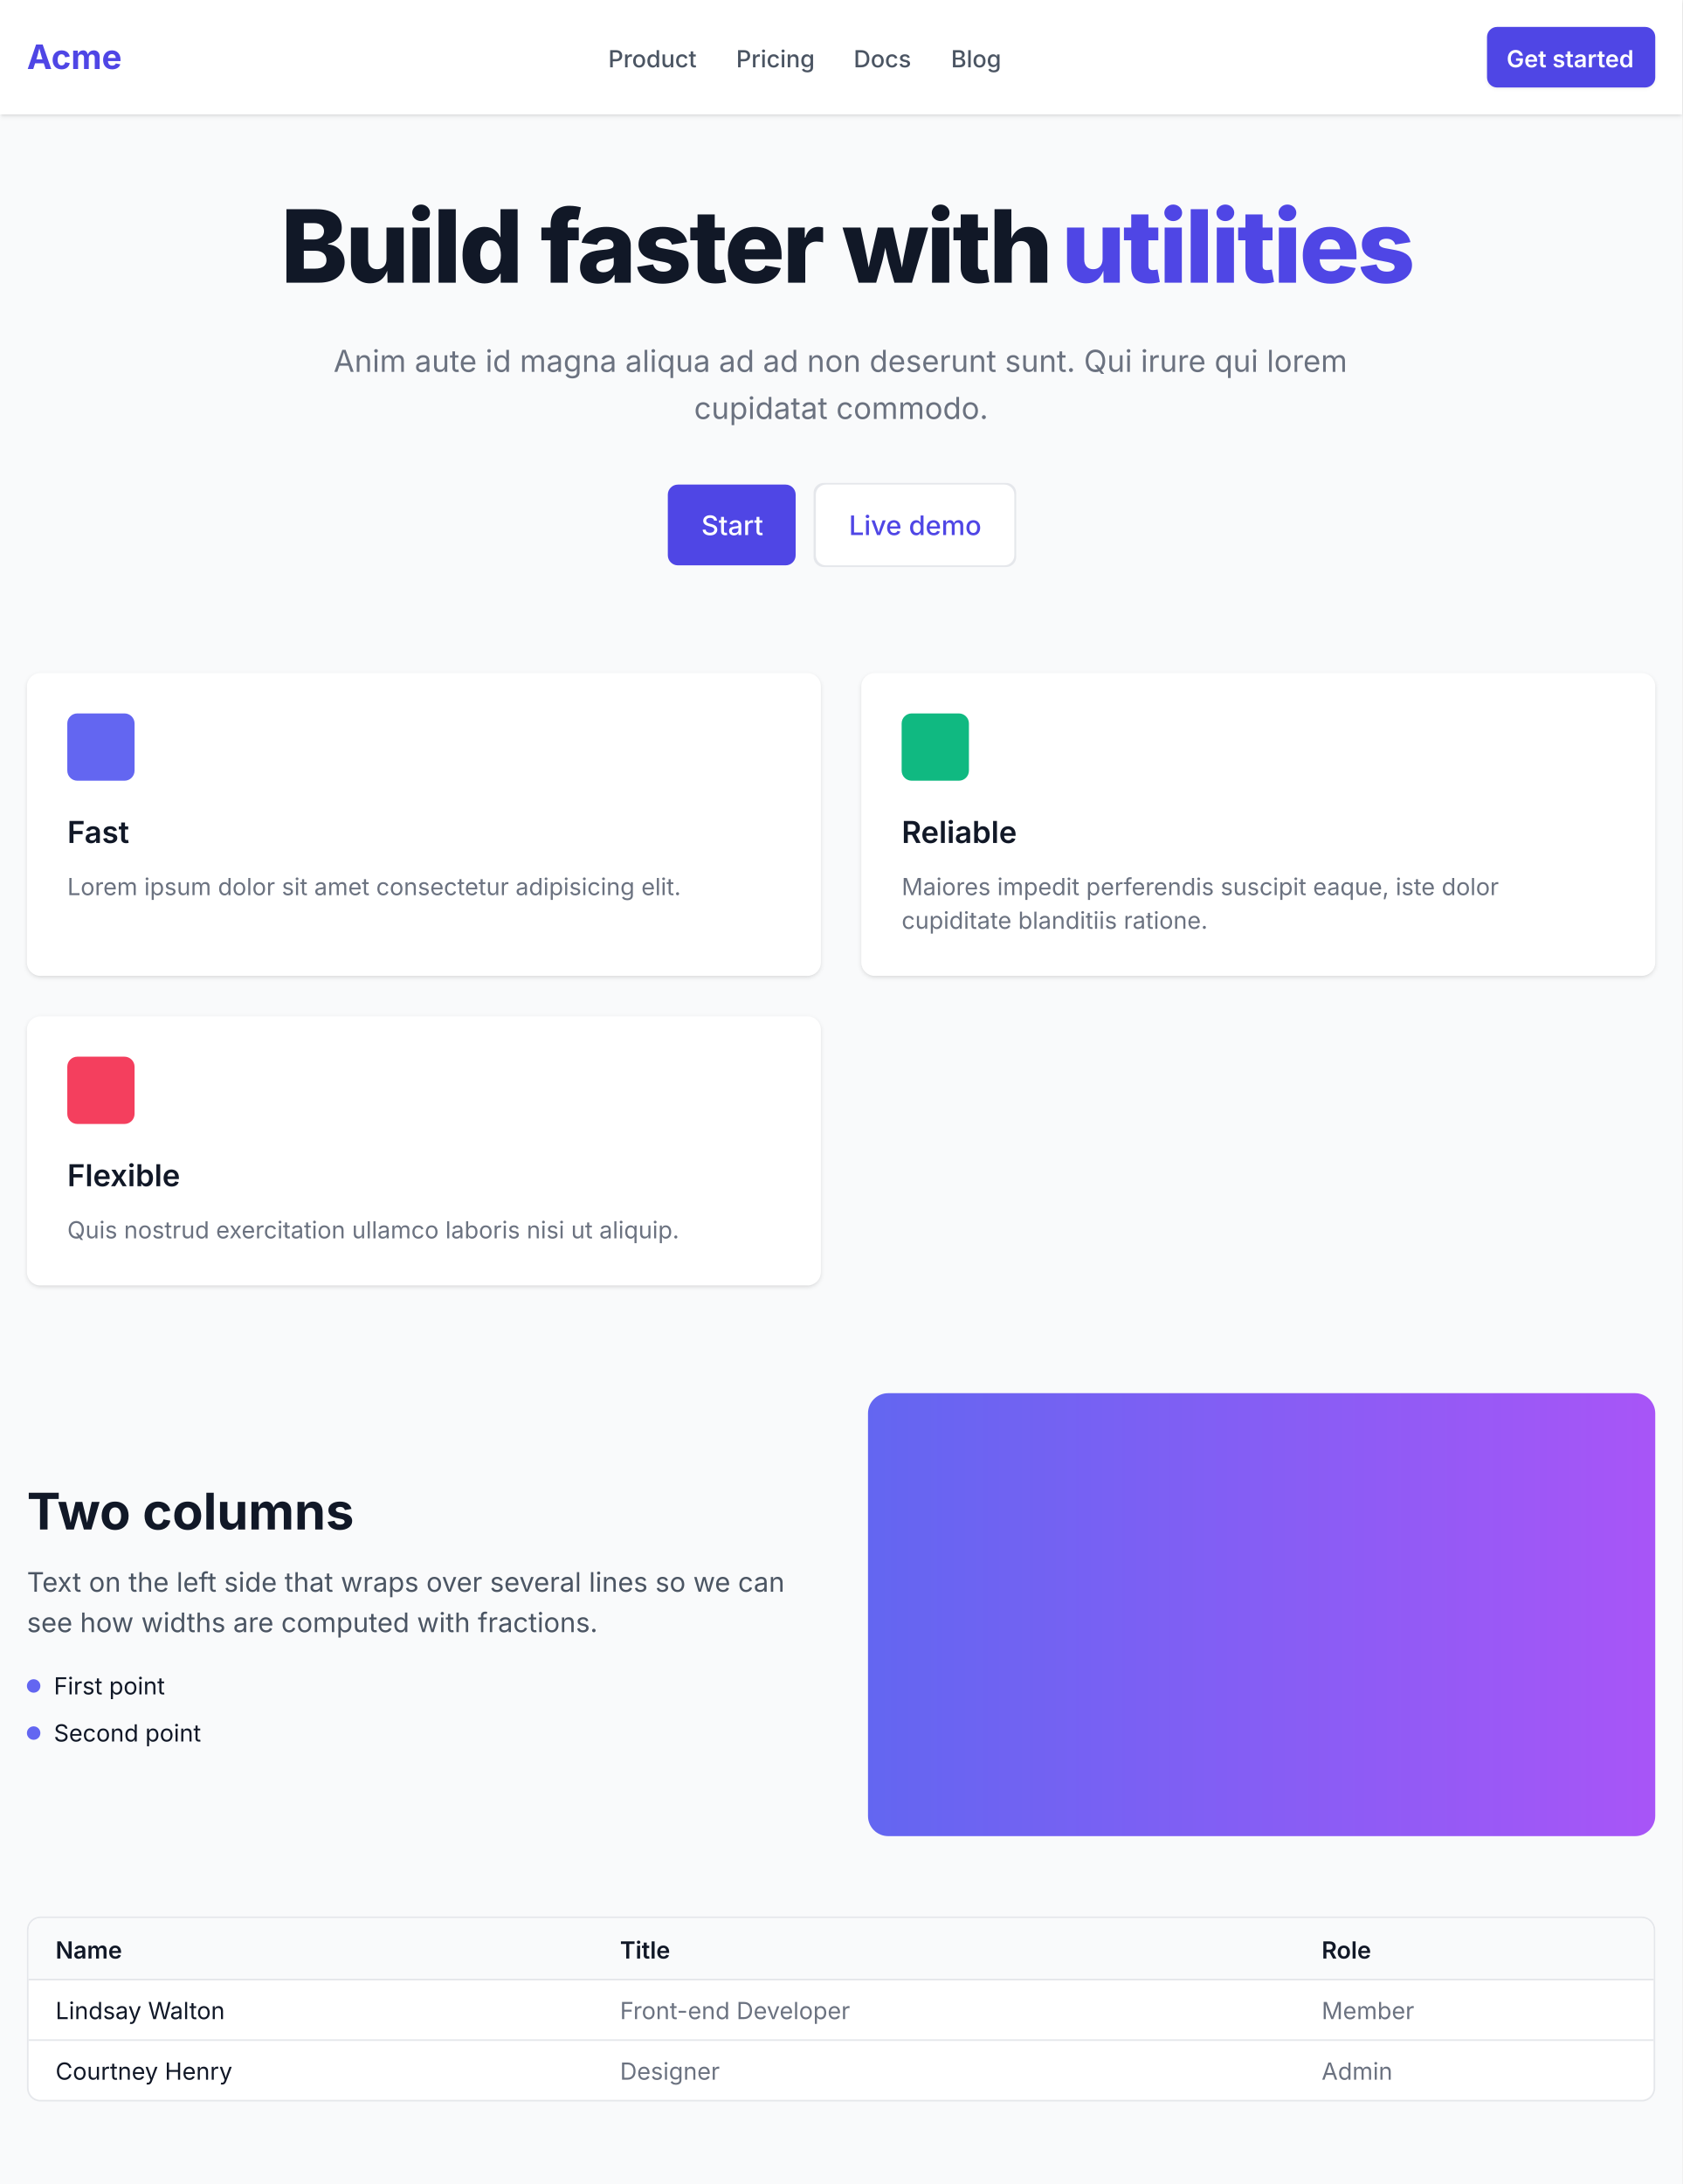
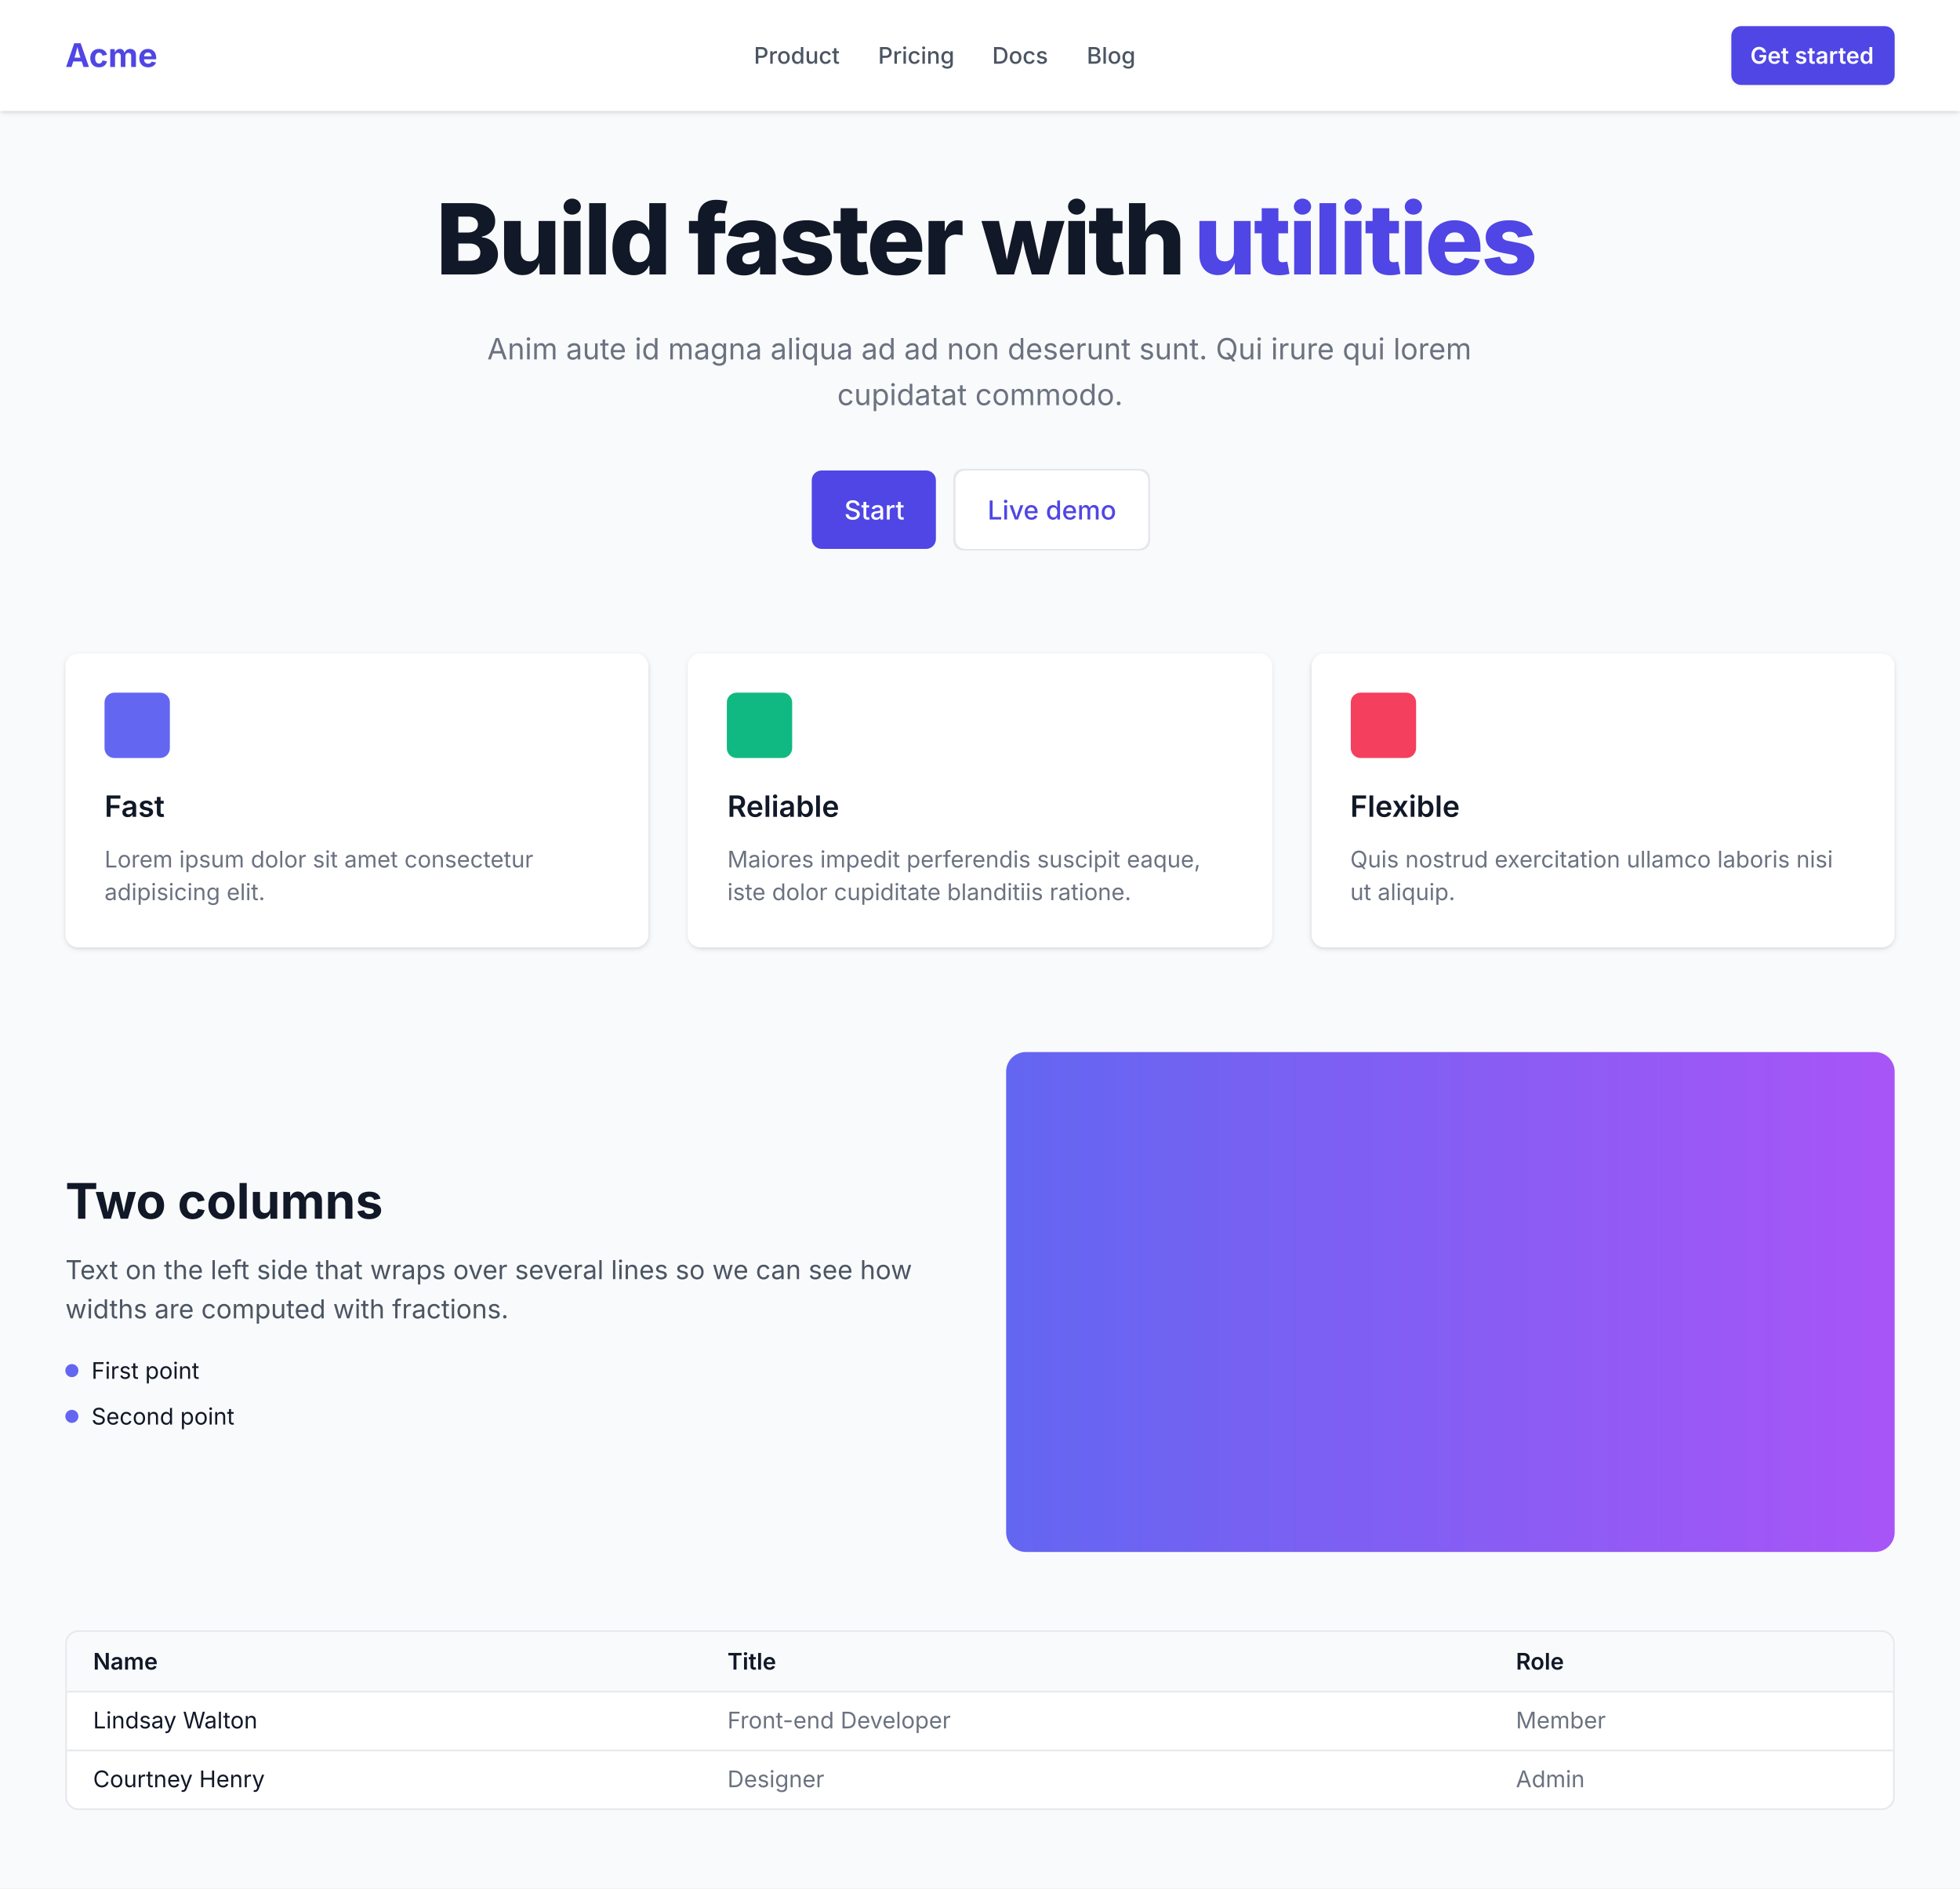
- <svg xmlns="http://www.w3.org/2000/svg" width="1000" height="1298" viewBox="0 0 1000 1298">
+ <svg xmlns="http://www.w3.org/2000/svg" width="1200" height="1156" viewBox="0 0 1200 1156">
  <rect width="100%" height="100%" fill="#f9fafb" />
  <defs>
    <filter id="s1" x="-50%" y="-50%" width="200%" height="200%">
      <feGaussianBlur stdDeviation="0" />
    </filter>
  </defs>
-   <rect x="0" y="0" width="1000" height="68" rx="0" fill="#000000" fill-opacity="0" filter="url(#s1)" />
+   <rect x="0" y="0" width="1200" height="68" rx="0" fill="#000000" fill-opacity="0" filter="url(#s1)" />
  <defs>
    <filter id="s2" x="-50%" y="-50%" width="200%" height="200%">
      <feGaussianBlur stdDeviation="0" />
    </filter>
  </defs>
-   <rect x="0" y="0" width="1000" height="68" rx="0" fill="#000000" fill-opacity="0" filter="url(#s2)" />
+   <rect x="0" y="0" width="1200" height="68" rx="0" fill="#000000" fill-opacity="0" filter="url(#s2)" />
  <defs>
    <filter id="s3" x="-50%" y="-50%" width="200%" height="200%">
      <feGaussianBlur stdDeviation="1.5" />
    </filter>
  </defs>
-   <rect x="0" y="1" width="1000" height="68" rx="0" fill="#000000" fill-opacity="0.102" filter="url(#s3)" />
+   <rect x="0" y="1" width="1200" height="68" rx="0" fill="#000000" fill-opacity="0.102" filter="url(#s3)" />
  <defs>
    <filter id="s4" x="-50%" y="-50%" width="200%" height="200%">
      <feGaussianBlur stdDeviation="1" />
    </filter>
  </defs>
-   <rect x="1" y="2" width="998" height="66" rx="0" fill="#000000" fill-opacity="0.102" filter="url(#s4)" />
-   <rect x="0" y="0" width="1000" height="68" rx="0" fill="#ffffff" fill-opacity="1" />
-   <text x="16" y="41" letter-spacing="0" font-family="Inter, sans-serif" font-size="20" font-weight="700" font-style="normal" fill="#4f46e5" fill-opacity="1" xml:space="preserve">Acme</text>
-   <text x="361.593" y="40" letter-spacing="0" font-family="Inter, sans-serif" font-size="14" font-weight="500" font-style="normal" fill="#4b5563" fill-opacity="1" xml:space="preserve">Product</text>
-   <text x="437.628" y="40" letter-spacing="0" font-family="Inter, sans-serif" font-size="14" font-weight="500" font-style="normal" fill="#4b5563" fill-opacity="1" xml:space="preserve">Pricing</text>
-   <text x="507.477" y="40" letter-spacing="0" font-family="Inter, sans-serif" font-size="14" font-weight="500" font-style="normal" fill="#4b5563" fill-opacity="1" xml:space="preserve">Docs</text>
-   <text x="565.363" y="40" letter-spacing="0" font-family="Inter, sans-serif" font-size="14" font-weight="500" font-style="normal" fill="#4b5563" fill-opacity="1" xml:space="preserve">Blog</text>
+   <rect x="1" y="2" width="1198" height="66" rx="0" fill="#000000" fill-opacity="0.102" filter="url(#s4)" />
+   <rect x="0" y="0" width="1200" height="68" rx="0" fill="#ffffff" fill-opacity="1" />
+   <text x="40" y="41" letter-spacing="0" font-family="Inter, sans-serif" font-size="20" font-weight="700" font-style="normal" fill="#4f46e5" fill-opacity="1" xml:space="preserve">Acme</text>
+   <text x="461.593" y="39" letter-spacing="0" font-family="Inter, sans-serif" font-size="14" font-weight="500" font-style="normal" fill="#4b5563" fill-opacity="1" xml:space="preserve">Product</text>
+   <text x="537.628" y="39" letter-spacing="0" font-family="Inter, sans-serif" font-size="14" font-weight="500" font-style="normal" fill="#4b5563" fill-opacity="1" xml:space="preserve">Pricing</text>
+   <text x="607.477" y="39" letter-spacing="0" font-family="Inter, sans-serif" font-size="14" font-weight="500" font-style="normal" fill="#4b5563" fill-opacity="1" xml:space="preserve">Docs</text>
+   <text x="665.363" y="39" letter-spacing="0" font-family="Inter, sans-serif" font-size="14" font-weight="500" font-style="normal" fill="#4b5563" fill-opacity="1" xml:space="preserve">Blog</text>
  <defs>
    <filter id="s5" x="-50%" y="-50%" width="200%" height="200%">
      <feGaussianBlur stdDeviation="0" />
    </filter>
  </defs>
-   <rect x="883.622" y="16" width="100.378" height="36" rx="6" fill="#000000" fill-opacity="0" filter="url(#s5)" />
+   <rect x="1059.622" y="16" width="100.378" height="36" rx="6" fill="#000000" fill-opacity="0" filter="url(#s5)" />
  <defs>
    <filter id="s6" x="-50%" y="-50%" width="200%" height="200%">
      <feGaussianBlur stdDeviation="0" />
    </filter>
  </defs>
-   <rect x="883.622" y="16" width="100.378" height="36" rx="6" fill="#000000" fill-opacity="0" filter="url(#s6)" />
+   <rect x="1059.622" y="16" width="100.378" height="36" rx="6" fill="#000000" fill-opacity="0" filter="url(#s6)" />
  <defs>
    <filter id="s7" x="-50%" y="-50%" width="200%" height="200%">
      <feGaussianBlur stdDeviation="1" />
    </filter>
  </defs>
-   <rect x="883.622" y="17" width="100.378" height="36" rx="6" fill="#000000" fill-opacity="0.051" filter="url(#s7)" />
-   <rect x="884" y="16" width="100" height="36" rx="6" fill="#4f46e5" fill-opacity="1" />
-   <text x="895.622" y="40" letter-spacing="0" font-family="Inter, sans-serif" font-size="14" font-weight="600" font-style="normal" fill="#ffffff" fill-opacity="1" xml:space="preserve">Get started</text>
-   <text x="166.871" y="168" letter-spacing="-1.5" font-family="Inter, sans-serif" font-size="60" font-weight="800" font-style="normal" fill="#111827" fill-opacity="1" xml:space="preserve">Build faster with</text>
-   <text x="630.945" y="168" letter-spacing="-1.5" font-family="Inter, sans-serif" font-size="60" font-weight="800" font-style="normal" fill="#4f46e5" fill-opacity="1" xml:space="preserve">utilities</text>
-   <text x="198.289" y="221" letter-spacing="0" font-family="Inter, sans-serif" font-size="18" font-weight="400" font-style="normal" fill="#6b7280" fill-opacity="1" xml:space="preserve">Anim aute id magna aliqua ad ad non deserunt sunt. Qui irure qui lorem</text>
-   <text x="412.606" y="249" letter-spacing="0" font-family="Inter, sans-serif" font-size="18" font-weight="400" font-style="normal" fill="#6b7280" fill-opacity="1" xml:space="preserve">cupidatat commodo.</text>
-   <rect x="397" y="288" width="76" height="48" rx="6" fill="#4f46e5" fill-opacity="1" />
-   <text x="416.891" y="318" letter-spacing="0" font-family="Inter, sans-serif" font-size="16" font-weight="500" font-style="normal" fill="#ffffff" fill-opacity="1" xml:space="preserve">Start</text>
+   <rect x="1059.622" y="17" width="100.378" height="36" rx="6" fill="#000000" fill-opacity="0.051" filter="url(#s7)" />
+   <rect x="1060" y="16" width="100" height="36" rx="6" fill="#4f46e5" fill-opacity="1" />
+   <text x="1071.622" y="39" letter-spacing="0" font-family="Inter, sans-serif" font-size="14" font-weight="600" font-style="normal" fill="#ffffff" fill-opacity="1" xml:space="preserve">Get started</text>
+   <text x="266.871" y="168" letter-spacing="-1.5" font-family="Inter, sans-serif" font-size="60" font-weight="800" font-style="normal" fill="#111827" fill-opacity="1" xml:space="preserve">Build faster with</text>
+   <text x="730.945" y="168" letter-spacing="-1.5" font-family="Inter, sans-serif" font-size="60" font-weight="800" font-style="normal" fill="#4f46e5" fill-opacity="1" xml:space="preserve">utilities</text>
+   <text x="298.289" y="220" letter-spacing="0" font-family="Inter, sans-serif" font-size="18" font-weight="400" font-style="normal" fill="#6b7280" fill-opacity="1" xml:space="preserve">Anim aute id magna aliqua ad ad non deserunt sunt. Qui irure qui lorem</text>
+   <text x="512.606" y="248" letter-spacing="0" font-family="Inter, sans-serif" font-size="18" font-weight="400" font-style="normal" fill="#6b7280" fill-opacity="1" xml:space="preserve">cupidatat commodo.</text>
+   <rect x="497" y="288" width="76" height="48" rx="6" fill="#4f46e5" fill-opacity="1" />
+   <text x="516.891" y="318" letter-spacing="0" font-family="Inter, sans-serif" font-size="16" font-weight="500" font-style="normal" fill="#ffffff" fill-opacity="1" xml:space="preserve">Start</text>
  <defs>
    <filter id="s8" x="-50%" y="-50%" width="200%" height="200%">
      <feGaussianBlur stdDeviation="0" />
    </filter>
  </defs>
-   <rect x="484.633" y="288" width="118.477" height="48" rx="6" fill="#ffffff" fill-opacity="1" filter="url(#s8)" />
+   <rect x="584.633" y="288" width="118.477" height="48" rx="6" fill="#ffffff" fill-opacity="1" filter="url(#s8)" />
  <defs>
    <filter id="s9" x="-50%" y="-50%" width="200%" height="200%">
      <feGaussianBlur stdDeviation="0" />
    </filter>
  </defs>
-   <rect x="483.633" y="287" width="120.477" height="50" rx="6" fill="#e5e7eb" fill-opacity="1" filter="url(#s9)" />
+   <rect x="583.633" y="287" width="120.477" height="50" rx="6" fill="#e5e7eb" fill-opacity="1" filter="url(#s9)" />
  <defs>
    <filter id="s10" x="-50%" y="-50%" width="200%" height="200%">
      <feGaussianBlur stdDeviation="0" />
    </filter>
  </defs>
-   <rect x="484.633" y="288" width="118.477" height="48" rx="6" fill="#000000" fill-opacity="0" filter="url(#s10)" />
-   <rect x="485" y="288" width="118" height="48" rx="6" fill="#ffffff" fill-opacity="1" />
-   <text x="504.633" y="318" letter-spacing="0" font-family="Inter, sans-serif" font-size="16" font-weight="500" font-style="normal" fill="#4f46e5" fill-opacity="1" xml:space="preserve">Live demo</text>
+   <rect x="584.633" y="288" width="118.477" height="48" rx="6" fill="#000000" fill-opacity="0" filter="url(#s10)" />
+   <rect x="585" y="288" width="118" height="48" rx="6" fill="#ffffff" fill-opacity="1" />
+   <text x="604.633" y="318" letter-spacing="0" font-family="Inter, sans-serif" font-size="16" font-weight="500" font-style="normal" fill="#4f46e5" fill-opacity="1" xml:space="preserve">Live demo</text>
  <defs>
    <filter id="s11" x="-50%" y="-50%" width="200%" height="200%">
      <feGaussianBlur stdDeviation="0" />
    </filter>
  </defs>
-   <rect x="16" y="400" width="472" height="180" rx="8" fill="#000000" fill-opacity="0" filter="url(#s11)" />
+   <rect x="40" y="400" width="357.333" height="180" rx="8" fill="#000000" fill-opacity="0" filter="url(#s11)" />
  <defs>
    <filter id="s12" x="-50%" y="-50%" width="200%" height="200%">
      <feGaussianBlur stdDeviation="0" />
    </filter>
  </defs>
-   <rect x="16" y="400" width="472" height="180" rx="8" fill="#000000" fill-opacity="0" filter="url(#s12)" />
+   <rect x="40" y="400" width="357.333" height="180" rx="8" fill="#000000" fill-opacity="0" filter="url(#s12)" />
  <defs>
    <filter id="s13" x="-50%" y="-50%" width="200%" height="200%">
      <feGaussianBlur stdDeviation="1.5" />
    </filter>
  </defs>
-   <rect x="16" y="401" width="472" height="180" rx="8" fill="#000000" fill-opacity="0.102" filter="url(#s13)" />
+   <rect x="40" y="401" width="357.333" height="180" rx="8" fill="#000000" fill-opacity="0.102" filter="url(#s13)" />
  <defs>
    <filter id="s14" x="-50%" y="-50%" width="200%" height="200%">
      <feGaussianBlur stdDeviation="1" />
    </filter>
  </defs>
-   <rect x="17" y="402" width="470" height="178" rx="8" fill="#000000" fill-opacity="0.102" filter="url(#s14)" />
-   <rect x="16" y="400" width="472" height="180" rx="8" fill="#ffffff" fill-opacity="1" />
-   <rect x="40" y="424" width="40" height="40" rx="6" fill="#6366f1" fill-opacity="1" />
-   <text x="40" y="501" letter-spacing="0" font-family="Inter, sans-serif" font-size="18" font-weight="600" font-style="normal" fill="#111827" fill-opacity="1" xml:space="preserve">Fast</text>
-   <text x="40" y="532" letter-spacing="0" font-family="Inter, sans-serif" font-size="14" font-weight="400" font-style="normal" fill="#6b7280" fill-opacity="1" xml:space="preserve">Lorem ipsum dolor sit amet consectetur adipisicing elit.</text>
+   <rect x="41" y="402" width="355.333" height="178" rx="8" fill="#000000" fill-opacity="0.102" filter="url(#s14)" />
+   <rect x="40" y="400" width="357" height="180" rx="8" fill="#ffffff" fill-opacity="1" />
+   <rect x="64" y="424" width="40" height="40" rx="6" fill="#6366f1" fill-opacity="1" />
+   <text x="64" y="500" letter-spacing="0" font-family="Inter, sans-serif" font-size="18" font-weight="600" font-style="normal" fill="#111827" fill-opacity="1" xml:space="preserve">Fast</text>
+   <text x="64" y="531" letter-spacing="0" font-family="Inter, sans-serif" font-size="14" font-weight="400" font-style="normal" fill="#6b7280" fill-opacity="1" xml:space="preserve">Lorem ipsum dolor sit amet consectetur</text>
+   <text x="64" y="551" letter-spacing="0" font-family="Inter, sans-serif" font-size="14" font-weight="400" font-style="normal" fill="#6b7280" fill-opacity="1" xml:space="preserve">adipisicing elit.</text>
  <defs>
    <filter id="s15" x="-50%" y="-50%" width="200%" height="200%">
      <feGaussianBlur stdDeviation="0" />
    </filter>
  </defs>
-   <rect x="512" y="400" width="472" height="180" rx="8" fill="#000000" fill-opacity="0" filter="url(#s15)" />
+   <rect x="421.333" y="400" width="357.333" height="180" rx="8" fill="#000000" fill-opacity="0" filter="url(#s15)" />
  <defs>
    <filter id="s16" x="-50%" y="-50%" width="200%" height="200%">
      <feGaussianBlur stdDeviation="0" />
    </filter>
  </defs>
-   <rect x="512" y="400" width="472" height="180" rx="8" fill="#000000" fill-opacity="0" filter="url(#s16)" />
+   <rect x="421.333" y="400" width="357.333" height="180" rx="8" fill="#000000" fill-opacity="0" filter="url(#s16)" />
  <defs>
    <filter id="s17" x="-50%" y="-50%" width="200%" height="200%">
      <feGaussianBlur stdDeviation="1.5" />
    </filter>
  </defs>
-   <rect x="512" y="401" width="472" height="180" rx="8" fill="#000000" fill-opacity="0.102" filter="url(#s17)" />
+   <rect x="421.333" y="401" width="357.333" height="180" rx="8" fill="#000000" fill-opacity="0.102" filter="url(#s17)" />
  <defs>
    <filter id="s18" x="-50%" y="-50%" width="200%" height="200%">
      <feGaussianBlur stdDeviation="1" />
    </filter>
  </defs>
-   <rect x="513" y="402" width="470" height="178" rx="8" fill="#000000" fill-opacity="0.102" filter="url(#s18)" />
-   <rect x="512" y="400" width="472" height="180" rx="8" fill="#ffffff" fill-opacity="1" />
-   <rect x="536" y="424" width="40" height="40" rx="6" fill="#10b981" fill-opacity="1" />
-   <text x="536" y="501" letter-spacing="0" font-family="Inter, sans-serif" font-size="18" font-weight="600" font-style="normal" fill="#111827" fill-opacity="1" xml:space="preserve">Reliable</text>
-   <text x="536" y="532" letter-spacing="0" font-family="Inter, sans-serif" font-size="14" font-weight="400" font-style="normal" fill="#6b7280" fill-opacity="1" xml:space="preserve">Maiores impedit perferendis suscipit eaque, iste dolor</text>
-   <text x="536" y="552" letter-spacing="0" font-family="Inter, sans-serif" font-size="14" font-weight="400" font-style="normal" fill="#6b7280" fill-opacity="1" xml:space="preserve">cupiditate blanditiis ratione.</text>
+   <rect x="422.333" y="402" width="355.333" height="178" rx="8" fill="#000000" fill-opacity="0.102" filter="url(#s18)" />
+   <rect x="421" y="400" width="358" height="180" rx="8" fill="#ffffff" fill-opacity="1" />
+   <rect x="445" y="424" width="40" height="40" rx="6" fill="#10b981" fill-opacity="1" />
+   <text x="445.333" y="500" letter-spacing="0" font-family="Inter, sans-serif" font-size="18" font-weight="600" font-style="normal" fill="#111827" fill-opacity="1" xml:space="preserve">Reliable</text>
+   <text x="445.333" y="531" letter-spacing="0" font-family="Inter, sans-serif" font-size="14" font-weight="400" font-style="normal" fill="#6b7280" fill-opacity="1" xml:space="preserve">Maiores impedit perferendis suscipit eaque,</text>
+   <text x="445.333" y="551" letter-spacing="0" font-family="Inter, sans-serif" font-size="14" font-weight="400" font-style="normal" fill="#6b7280" fill-opacity="1" xml:space="preserve">iste dolor cupiditate blanditiis ratione.</text>
  <defs>
    <filter id="s19" x="-50%" y="-50%" width="200%" height="200%">
      <feGaussianBlur stdDeviation="0" />
    </filter>
  </defs>
-   <rect x="16" y="604" width="472" height="160" rx="8" fill="#000000" fill-opacity="0" filter="url(#s19)" />
+   <rect x="802.667" y="400" width="357.333" height="180" rx="8" fill="#000000" fill-opacity="0" filter="url(#s19)" />
  <defs>
    <filter id="s20" x="-50%" y="-50%" width="200%" height="200%">
      <feGaussianBlur stdDeviation="0" />
    </filter>
  </defs>
-   <rect x="16" y="604" width="472" height="160" rx="8" fill="#000000" fill-opacity="0" filter="url(#s20)" />
+   <rect x="802.667" y="400" width="357.333" height="180" rx="8" fill="#000000" fill-opacity="0" filter="url(#s20)" />
  <defs>
    <filter id="s21" x="-50%" y="-50%" width="200%" height="200%">
      <feGaussianBlur stdDeviation="1.5" />
    </filter>
  </defs>
-   <rect x="16" y="605" width="472" height="160" rx="8" fill="#000000" fill-opacity="0.102" filter="url(#s21)" />
+   <rect x="802.667" y="401" width="357.333" height="180" rx="8" fill="#000000" fill-opacity="0.102" filter="url(#s21)" />
  <defs>
    <filter id="s22" x="-50%" y="-50%" width="200%" height="200%">
      <feGaussianBlur stdDeviation="1" />
    </filter>
  </defs>
-   <rect x="17" y="606" width="470" height="158" rx="8" fill="#000000" fill-opacity="0.102" filter="url(#s22)" />
-   <rect x="16" y="604" width="472" height="160" rx="8" fill="#ffffff" fill-opacity="1" />
-   <rect x="40" y="628" width="40" height="40" rx="6" fill="#f43f5e" fill-opacity="1" />
-   <text x="40" y="705" letter-spacing="0" font-family="Inter, sans-serif" font-size="18" font-weight="600" font-style="normal" fill="#111827" fill-opacity="1" xml:space="preserve">Flexible</text>
-   <text x="40" y="736" letter-spacing="0" font-family="Inter, sans-serif" font-size="14" font-weight="400" font-style="normal" fill="#6b7280" fill-opacity="1" xml:space="preserve">Quis nostrud exercitation ullamco laboris nisi ut aliquip.</text>
-   <text x="16" y="909" letter-spacing="0" font-family="Inter, sans-serif" font-size="30" font-weight="700" font-style="normal" fill="#111827" fill-opacity="1" xml:space="preserve">Two columns</text>
-   <text x="16" y="946" letter-spacing="0" font-family="Inter, sans-serif" font-size="16" font-weight="400" font-style="normal" fill="#4b5563" fill-opacity="1" xml:space="preserve">Text on the left side that wraps over several lines so we can</text>
-   <text x="16" y="970" letter-spacing="0" font-family="Inter, sans-serif" font-size="16" font-weight="400" font-style="normal" fill="#4b5563" fill-opacity="1" xml:space="preserve">see how widths are computed with fractions.</text>
-   <rect x="16" y="998" width="8" height="8" rx="4" fill="#6366f1" fill-opacity="1" />
-   <text x="32" y="1007" letter-spacing="0" font-family="Inter, sans-serif" font-size="14" font-weight="400" font-style="normal" fill="#111827" fill-opacity="1" xml:space="preserve">First point</text>
-   <rect x="16" y="1026" width="8" height="8" rx="4" fill="#6366f1" fill-opacity="1" />
-   <text x="32" y="1035" letter-spacing="0" font-family="Inter, sans-serif" font-size="14" font-weight="400" font-style="normal" fill="#111827" fill-opacity="1" xml:space="preserve">Second point</text>
+   <rect x="803.667" y="402" width="355.333" height="178" rx="8" fill="#000000" fill-opacity="0.102" filter="url(#s22)" />
+   <rect x="803" y="400" width="357" height="180" rx="8" fill="#ffffff" fill-opacity="1" />
+   <rect x="827" y="424" width="40" height="40" rx="6" fill="#f43f5e" fill-opacity="1" />
+   <text x="826.667" y="500" letter-spacing="0" font-family="Inter, sans-serif" font-size="18" font-weight="600" font-style="normal" fill="#111827" fill-opacity="1" xml:space="preserve">Flexible</text>
+   <text x="826.667" y="531" letter-spacing="0" font-family="Inter, sans-serif" font-size="14" font-weight="400" font-style="normal" fill="#6b7280" fill-opacity="1" xml:space="preserve">Quis nostrud exercitation ullamco laboris nisi</text>
+   <text x="826.667" y="551" letter-spacing="0" font-family="Inter, sans-serif" font-size="14" font-weight="400" font-style="normal" fill="#6b7280" fill-opacity="1" xml:space="preserve">ut aliquip.</text>
+   <text x="40" y="746" letter-spacing="0" font-family="Inter, sans-serif" font-size="30" font-weight="700" font-style="normal" fill="#111827" fill-opacity="1" xml:space="preserve">Two columns</text>
+   <text x="40" y="783" letter-spacing="0" font-family="Inter, sans-serif" font-size="16" font-weight="400" font-style="normal" fill="#4b5563" fill-opacity="1" xml:space="preserve">Text on the left side that wraps over several lines so we can see how</text>
+   <text x="40" y="807" letter-spacing="0" font-family="Inter, sans-serif" font-size="16" font-weight="400" font-style="normal" fill="#4b5563" fill-opacity="1" xml:space="preserve">widths are computed with fractions.</text>
+   <rect x="40" y="835" width="8" height="8" rx="4" fill="#6366f1" fill-opacity="1" />
+   <text x="56" y="844" letter-spacing="0" font-family="Inter, sans-serif" font-size="14" font-weight="400" font-style="normal" fill="#111827" fill-opacity="1" xml:space="preserve">First point</text>
+   <rect x="40" y="863" width="8" height="8" rx="4" fill="#6366f1" fill-opacity="1" />
+   <text x="56" y="872" letter-spacing="0" font-family="Inter, sans-serif" font-size="14" font-weight="400" font-style="normal" fill="#111827" fill-opacity="1" xml:space="preserve">Second point</text>
  <defs>
-     <linearGradient id="g23" gradientUnits="userSpaceOnUse" x1="516" y1="959.625" x2="984" y2="959.625">
+     <linearGradient id="g23" gradientUnits="userSpaceOnUse" x1="616" y1="797" x2="1160" y2="797">
      <stop offset="0" stop-color="#6366f1" stop-opacity="1" />
      <stop offset="1" stop-color="#a855f7" stop-opacity="1" />
    </linearGradient>
  </defs>
-   <rect x="516" y="828" width="468" height="263.25" rx="12" fill="url(#g23)" />
-   <rect x="16" y="1139" width="968" height="110" rx="8" fill="#ffffff" fill-opacity="1" />
-   <rect x="16.5" y="1139.5" width="967" height="109" rx="7.5" fill="none" stroke="#e5e7eb" stroke-opacity="1" stroke-width="1" />
+   <rect x="616" y="644" width="544" height="306" rx="12" fill="url(#g23)" />
+   <rect x="40" y="998" width="1120" height="110" rx="8" fill="#ffffff" fill-opacity="1" />
+   <rect x="40.5" y="998.5" width="1119" height="109" rx="7.5" fill="none" stroke="#e5e7eb" stroke-opacity="1" stroke-width="1" />
  <clipPath id="c24">
-     <rect x="17" y="1140.25" width="966" height="108" rx="7" />
+     <rect x="41" y="999" width="1118" height="108" rx="7" />
  </clipPath>
  <g clip-path="url(#c24)">
-     <rect x="17" y="1140" width="966" height="36" rx="0" fill="#f9fafb" fill-opacity="1" />
-     <polygon points="17,1176 983,1176 983,1177 17,1177" fill="#e5e7eb" fill-opacity="1" />
-     <polygon points="17,1212 983,1212 983,1213 17,1213" fill="#e5e7eb" fill-opacity="1" />
-     <text x="33" y="1164" letter-spacing="0" font-family="Inter, sans-serif" font-size="14" font-weight="600" font-style="normal" fill="#111827" fill-opacity="1" xml:space="preserve">Name</text>
-     <text x="368.56" y="1164" letter-spacing="0" font-family="Inter, sans-serif" font-size="14" font-weight="600" font-style="normal" fill="#111827" fill-opacity="1" xml:space="preserve">Title</text>
-     <text x="785.665" y="1164" letter-spacing="0" font-family="Inter, sans-serif" font-size="14" font-weight="600" font-style="normal" fill="#111827" fill-opacity="1" xml:space="preserve">Role</text>
-     <text x="33" y="1200" letter-spacing="0" font-family="Inter, sans-serif" font-size="14" font-weight="400" font-style="normal" fill="#111827" fill-opacity="1" xml:space="preserve">Lindsay Walton</text>
-     <text x="368.56" y="1200" letter-spacing="0" font-family="Inter, sans-serif" font-size="14" font-weight="400" font-style="normal" fill="#6b7280" fill-opacity="1" xml:space="preserve">Front-end Developer</text>
-     <text x="785.665" y="1200" letter-spacing="0" font-family="Inter, sans-serif" font-size="14" font-weight="400" font-style="normal" fill="#6b7280" fill-opacity="1" xml:space="preserve">Member</text>
-     <text x="33" y="1236" letter-spacing="0" font-family="Inter, sans-serif" font-size="14" font-weight="400" font-style="normal" fill="#111827" fill-opacity="1" xml:space="preserve">Courtney Henry</text>
-     <text x="368.56" y="1236" letter-spacing="0" font-family="Inter, sans-serif" font-size="14" font-weight="400" font-style="normal" fill="#6b7280" fill-opacity="1" xml:space="preserve">Designer</text>
-     <text x="785.665" y="1236" letter-spacing="0" font-family="Inter, sans-serif" font-size="14" font-weight="400" font-style="normal" fill="#6b7280" fill-opacity="1" xml:space="preserve">Admin</text>
+     <rect x="41" y="999" width="1118" height="36" rx="0" fill="#f9fafb" fill-opacity="1" />
+     <polygon points="41,1035 1159,1035 1159,1036 41,1036" fill="#e5e7eb" fill-opacity="1" />
+     <polygon points="41,1071 1159,1071 1159,1072 41,1072" fill="#e5e7eb" fill-opacity="1" />
+     <text x="57" y="1022" letter-spacing="0" font-family="Inter, sans-serif" font-size="14" font-weight="600" font-style="normal" fill="#111827" fill-opacity="1" xml:space="preserve">Name</text>
+     <text x="445.36" y="1022" letter-spacing="0" font-family="Inter, sans-serif" font-size="14" font-weight="600" font-style="normal" fill="#111827" fill-opacity="1" xml:space="preserve">Title</text>
+     <text x="928.097" y="1022" letter-spacing="0" font-family="Inter, sans-serif" font-size="14" font-weight="600" font-style="normal" fill="#111827" fill-opacity="1" xml:space="preserve">Role</text>
+     <text x="57" y="1058" letter-spacing="0" font-family="Inter, sans-serif" font-size="14" font-weight="400" font-style="normal" fill="#111827" fill-opacity="1" xml:space="preserve">Lindsay Walton</text>
+     <text x="445.36" y="1058" letter-spacing="0" font-family="Inter, sans-serif" font-size="14" font-weight="400" font-style="normal" fill="#6b7280" fill-opacity="1" xml:space="preserve">Front-end Developer</text>
+     <text x="928.097" y="1058" letter-spacing="0" font-family="Inter, sans-serif" font-size="14" font-weight="400" font-style="normal" fill="#6b7280" fill-opacity="1" xml:space="preserve">Member</text>
+     <text x="57" y="1094" letter-spacing="0" font-family="Inter, sans-serif" font-size="14" font-weight="400" font-style="normal" fill="#111827" fill-opacity="1" xml:space="preserve">Courtney Henry</text>
+     <text x="445.36" y="1094" letter-spacing="0" font-family="Inter, sans-serif" font-size="14" font-weight="400" font-style="normal" fill="#6b7280" fill-opacity="1" xml:space="preserve">Designer</text>
+     <text x="928.097" y="1094" letter-spacing="0" font-family="Inter, sans-serif" font-size="14" font-weight="400" font-style="normal" fill="#6b7280" fill-opacity="1" xml:space="preserve">Admin</text>
  </g>
</svg>
